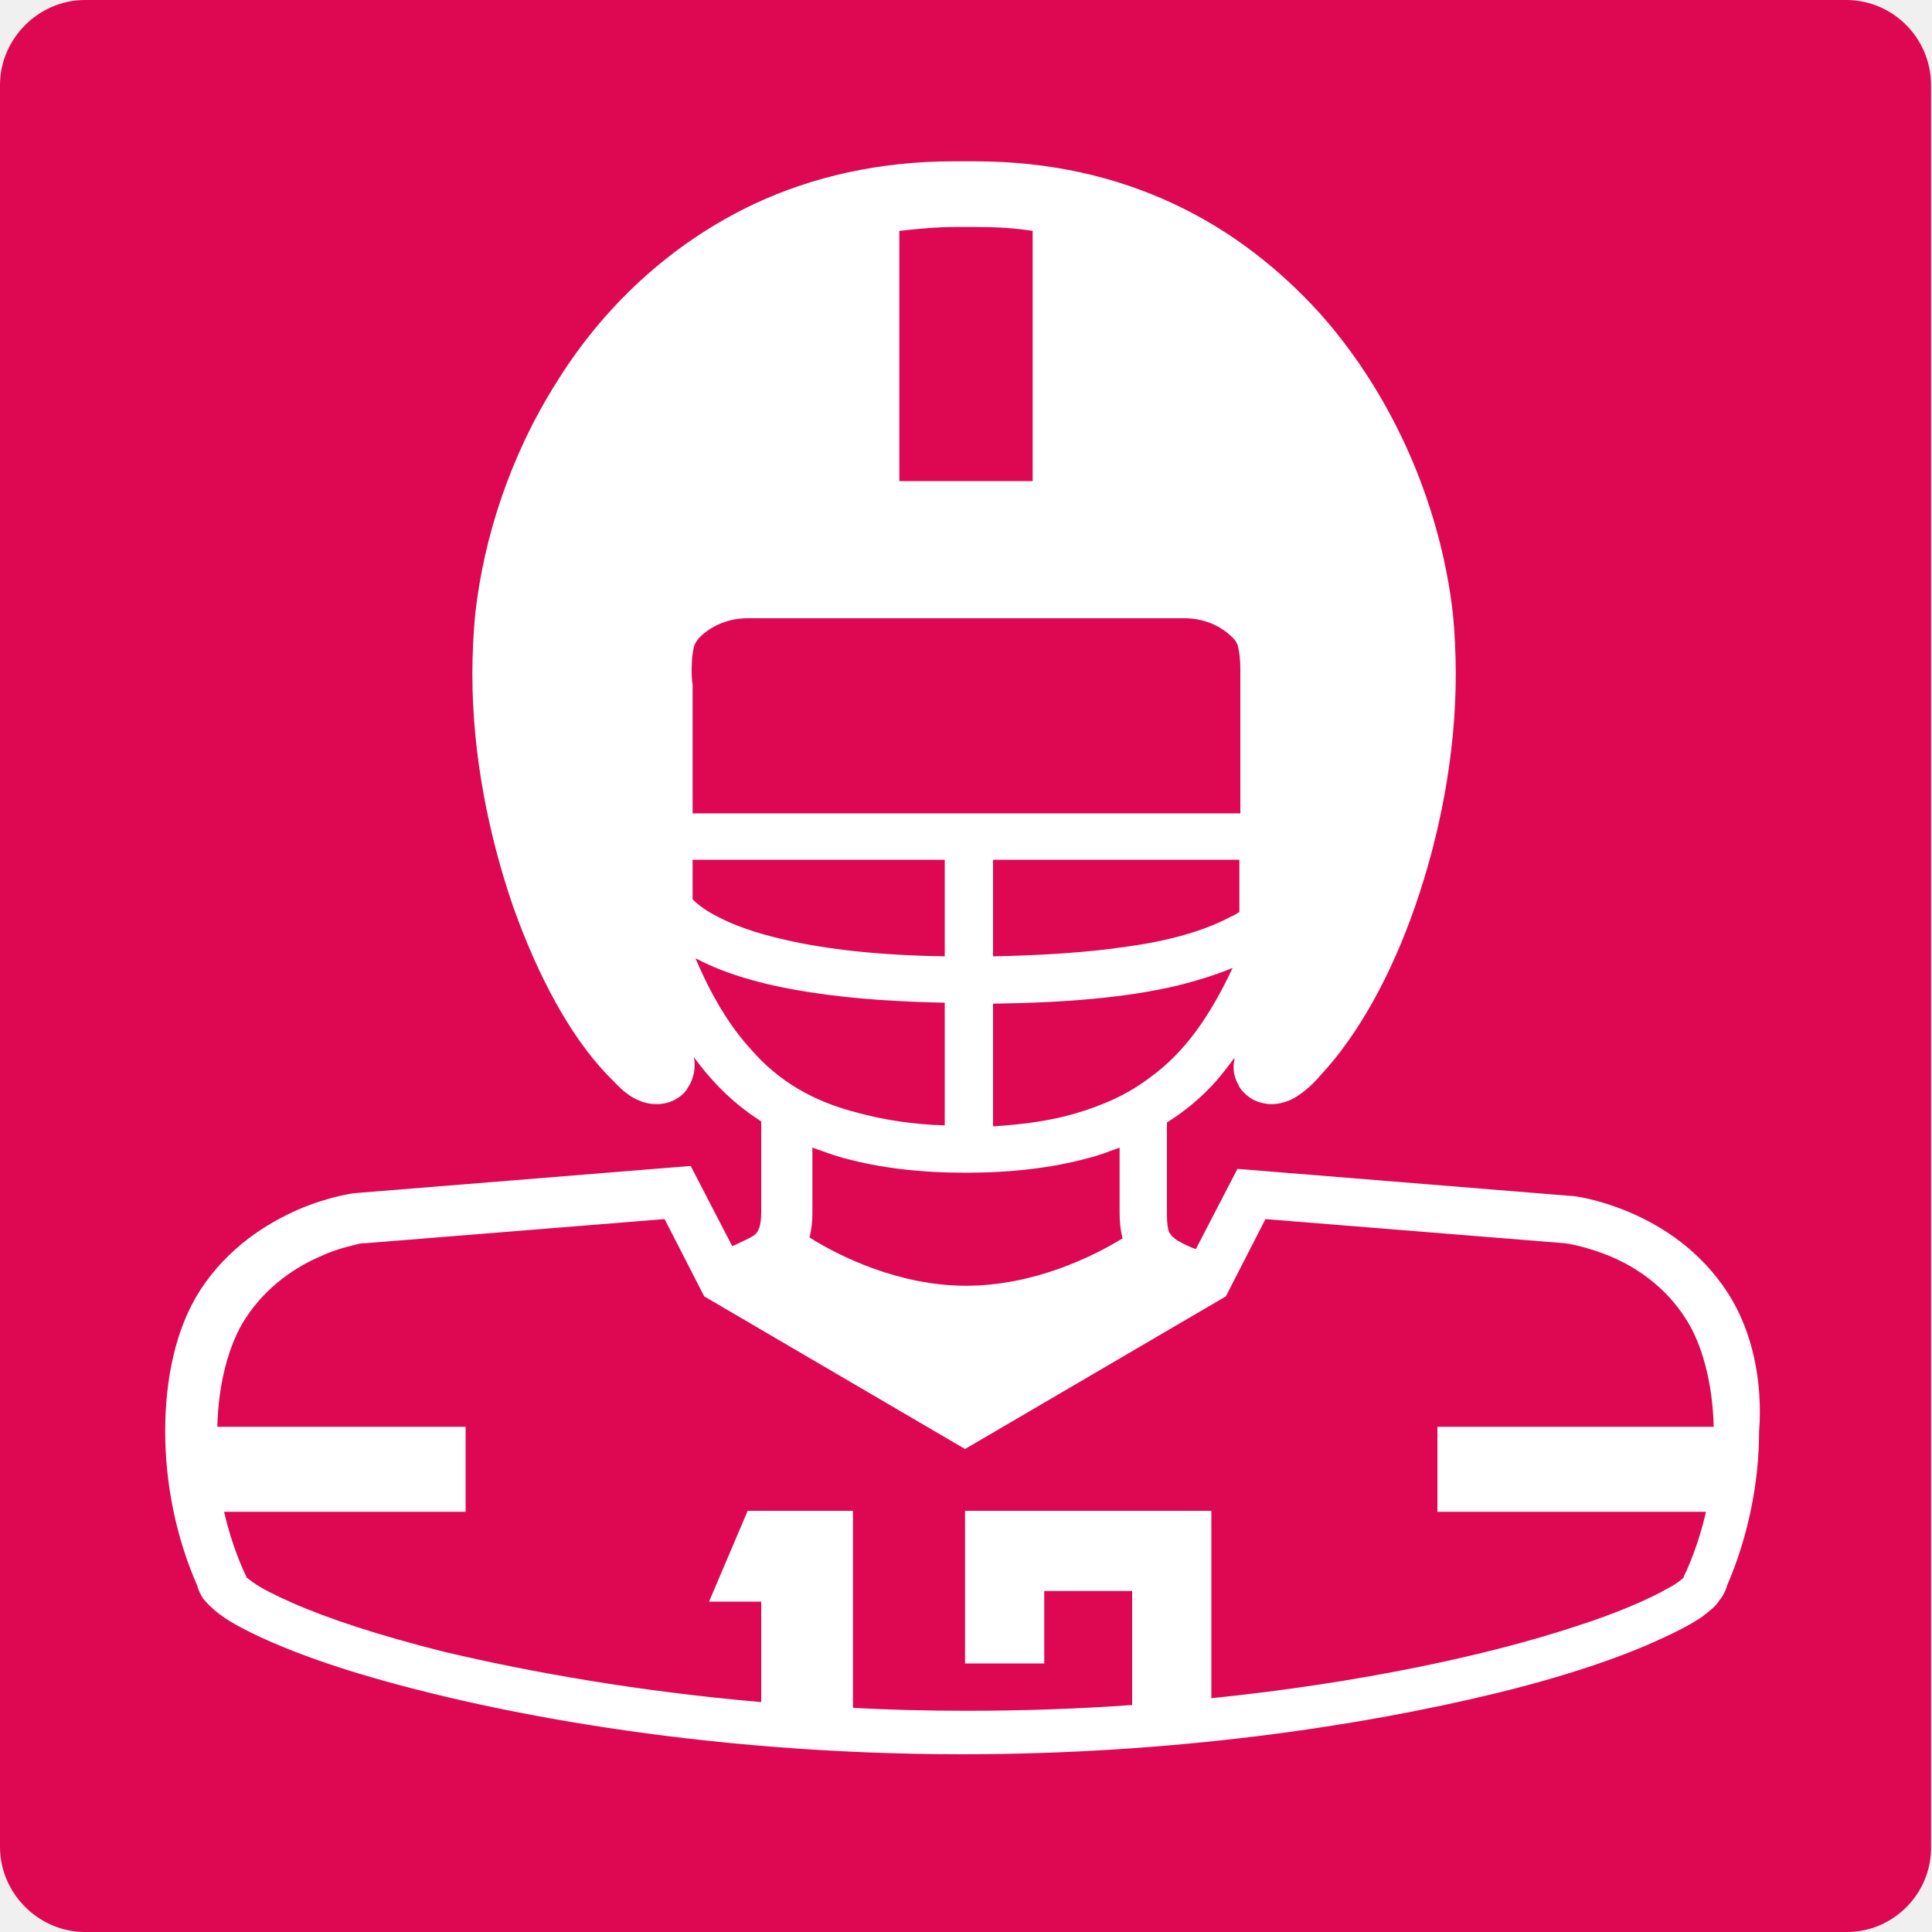
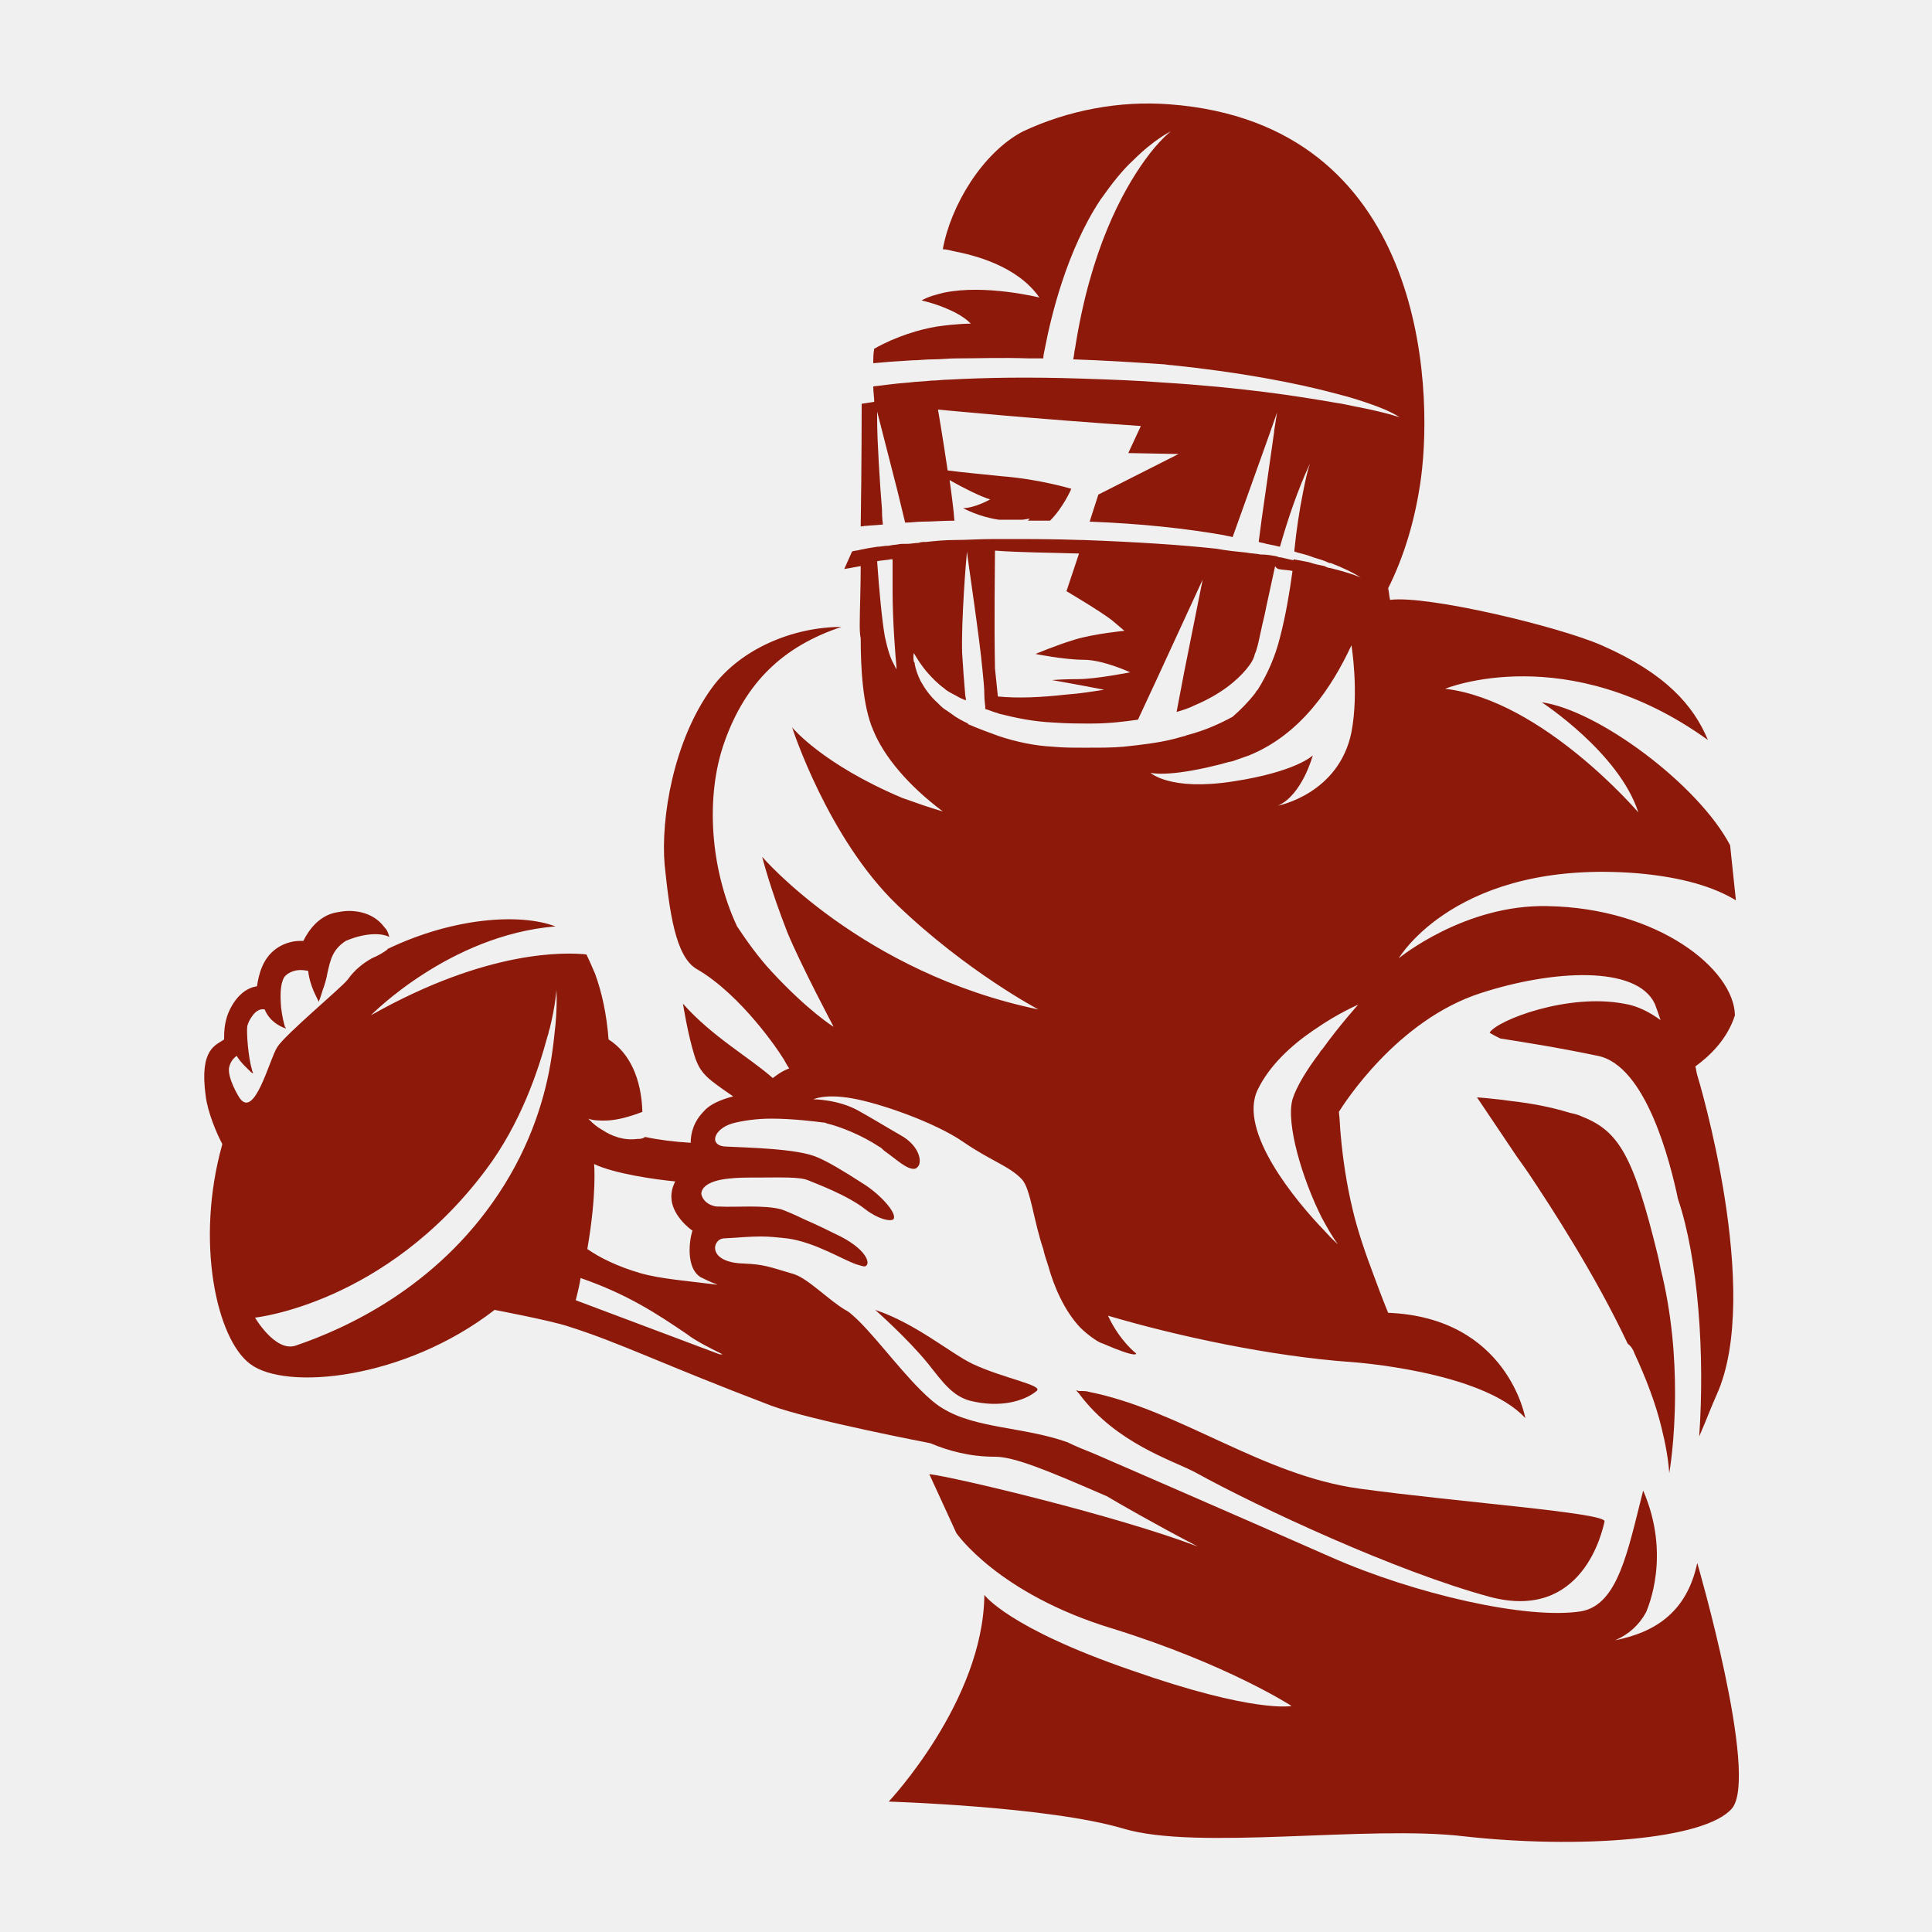
- <svg xmlns="http://www.w3.org/2000/svg" version="1.1" x="0px" y="0px" viewBox="0 0 200 200" style="enable-background:new 0 0 200 200;" xml:space="preserve">
+ <svg xmlns="http://www.w3.org/2000/svg" version="1.1" id="Layer_1" x="0px" y="0px" viewBox="0 0 200 200" style="enable-background:new 0 0 200 200;" xml:space="preserve">
  <style type="text/css">
- 	.st0{fill:#DE0752;}
- 	.st1{fill:#FFFFFF;}
+ 	.st0{fill:#8D190A;}
</style>
-   <g id="BG">
-     <path class="st0" d="M191.2,200H8.8C4,200,0,196,0,191.2V8.8C0,4,4,0,8.8,0h182.3c4.9,0,8.8,4,8.8,8.8v182.3   C200,196,196,200,191.2,200z" />
-   </g>
-   <g id="Layer_1">
-     <path class="st1" d="M178.9,133.9c-2.9-4.5-6.9-7-10.2-8.4c-3.3-1.4-5.8-1.7-6-1.7l-0.1,0l-34.5-2.8l-4.3,8.3   c-0.4-0.1-0.7-0.3-1-0.4c-0.6-0.3-1-0.5-1.2-0.7c-0.4-0.3-0.4-0.4-0.6-0.7c-0.1-0.3-0.2-0.8-0.2-1.8c0-2.4,0-5.4,0-9.5   c1.9-1.2,3.6-2.6,5.1-4.3c0.7-0.8,1.3-1.6,1.9-2.4c0,0.3-0.1,0.5-0.1,0.8c0,0.5,0,1.1,0.5,2c0.2,0.5,0.7,1,1.3,1.4   c0.6,0.4,1.5,0.6,2.1,0.6c0.8,0,1.4-0.2,1.9-0.4c0.7-0.3,1.2-0.7,1.7-1.1c0.5-0.4,1-0.9,1.6-1.6c3.8-4.1,7.2-10.2,9.7-17.4   c2.5-7.2,4.2-15.6,4.2-24c0-2.1-0.1-4.2-0.3-6.3c-1.2-10.5-5.7-22-13.8-31.1c-4.1-4.5-9.1-8.5-15.1-11.3c-6-2.8-12.8-4.4-20.6-4.4   c-0.4,0-0.7,0-1.1,0c-0.4,0-0.7,0-1.1,0c-7.7,0-14.6,1.6-20.6,4.4c-8.9,4.2-15.8,10.9-20.5,18.5c-4.8,7.6-7.5,16-8.4,23.9   c-0.2,2.1-0.3,4.2-0.3,6.3c0,8.4,1.7,16.7,4.2,24c2.6,7.3,5.9,13.4,9.7,17.4c0.8,0.8,1.4,1.5,2.1,2c0.4,0.3,0.7,0.5,1.2,0.7   c0.5,0.2,1,0.4,1.9,0.4c0.7,0,1.5-0.2,2.1-0.6c0.5-0.3,0.9-0.7,1.1-1.1c0.4-0.6,0.5-1,0.6-1.4c0.1-0.4,0.1-0.7,0.1-1   c0-0.3,0-0.5-0.1-0.8c1.6,2.2,3.5,4.2,5.7,5.8c0.4,0.3,0.9,0.6,1.3,0.9c0,4,0,7,0,9.4c0,0.8-0.1,1.3-0.2,1.6   c-0.2,0.5-0.3,0.7-1.1,1.1c-0.4,0.2-1,0.5-1.7,0.8l-4.3-8.3l-34.6,2.8l0,0c-0.2,0-2.7,0.3-6,1.7c-3.2,1.4-7.3,3.9-10.2,8.4   c-2.5,3.9-3.6,9.1-3.6,14.6c0,5.3,1.1,10.9,3.3,15.9c0.2,0.7,0.5,1.3,0.9,1.7c0.9,1,2,1.8,3.5,2.6c2.6,1.4,6.2,2.9,10.9,4.4   c14,4.4,37,8.8,63.9,8.8c21.9,0,41.2-2.9,55.2-6.3c7-1.7,12.6-3.6,16.6-5.4c2-0.9,3.6-1.7,4.9-2.6c0.6-0.5,1.2-0.9,1.6-1.5   c0.4-0.5,0.7-1,0.9-1.7c2.2-5.1,3.3-10.7,3.3-15.9C182.5,143,181.4,137.8,178.9,133.9z M119.1,111.5c-2.2,1.7-4.8,2.9-7.9,3.8   c-2.4,0.7-5.2,1.1-8.4,1.3v-12.7c7.3-0.1,13.8-0.6,19.2-1.9c2-0.5,3.9-1.1,5.6-1.8C125.3,105.1,122.7,108.9,119.1,111.5z    M116.2,128.2c-3.1,1.9-9.2,4.9-16.2,4.9c-7,0-13.2-3.1-16.2-5c0.2-0.8,0.3-1.6,0.3-2.5c0-1.9,0-4.1,0-6.8c1.1,0.4,2.2,0.8,3.3,1.1   c3.7,1,7.8,1.5,12.6,1.5c4.7,0,8.9-0.5,12.6-1.5c1.2-0.3,2.2-0.7,3.3-1.1c0,2.8,0,5,0,6.8C115.9,126.5,116,127.4,116.2,128.2z    M128.3,94.4c-0.3,0.2-0.6,0.4-0.9,0.5c-2.6,1.4-6.3,2.5-10.8,3.1c-4,0.6-8.7,0.9-13.8,1V89h25.5V94.4z M93.1,23.9   c1.8-0.2,3.8-0.4,5.8-0.4c0.3,0,0.7,0,1,0h0.2c0.3,0,0.7,0,1,0c2,0,3.9,0.1,5.8,0.4v25.9H93.1V23.9z M71.6,69.2   c0-0.9,0.1-1.6,0.2-2.1c0.1-0.5,0.3-0.7,0.6-1.1c1.3-1.3,3.1-2,5-2h45.2c1.9,0,3.7,0.7,5,2c0.3,0.3,0.5,0.6,0.6,1.1   c0.1,0.5,0.2,1.2,0.2,2.1c0,0.5,0,1.1,0,1.7l0,0.1v13.2H71.7V71l0-0.1C71.6,70.3,71.6,69.8,71.6,69.2z M71.7,89h26.1v10   c-6.6-0.1-12.3-0.7-16.9-1.8c-2.6-0.6-4.9-1.4-6.6-2.3c-1-0.5-1.9-1.1-2.6-1.8V89z M77.8,108.7c-2.3-2.5-4.2-5.7-5.8-9.5   c3.4,1.8,7.6,2.9,12.4,3.6c4,0.6,8.5,0.9,13.4,1v12.7c-3.4-0.1-6.4-0.6-9-1.3C84.1,114,80.6,111.9,77.8,108.7z M148.8,147.7v8.8   h27.8c-0.5,2.2-1.2,4.3-2.1,6.3l-0.2,0.4l0,0.1c-0.2,0.2-0.8,0.7-1.6,1.1c-1.9,1.1-5.3,2.6-9.7,4c-8.8,2.9-22,5.8-37.6,7.4l0-19.4   H99.9v15.8h8.2v-7.5h9.1v11.8c-5.5,0.4-11.3,0.6-17.2,0.6c-4,0-7.9-0.1-11.7-0.3v-20.4H77.4l-4,9.4h5.4v10.4   c-12.7-1.1-23.9-3.1-32.8-5.2c-6.8-1.7-12.2-3.5-15.8-5.1c-1.8-0.8-3.2-1.5-4-2.1c-0.3-0.2-0.5-0.4-0.7-0.5l0-0.1l-0.2-0.4   c-0.9-2-1.6-4.1-2.1-6.3h25v-8.8H22.5c0.1-4.5,1.2-8.6,2.9-11.2c2.2-3.4,5.3-5.4,7.9-6.5c1.3-0.6,2.5-0.9,3.3-1.1   c0.4-0.1,0.7-0.2,1-0.2l0.2,0l0,0l31-2.5l4.1,8l27,15.8l27-15.8l4.1-8l31,2.5c0.1,0,2.2,0.3,4.8,1.4c2.6,1.1,5.6,3.1,7.7,6.4   c1.7,2.6,2.8,6.7,2.9,11.2L148.8,147.7z" />
+   <g>
+     <g>
+       <path class="st0" d="M175.7,161.8c-1.1,5.2-4.5,7.2-8.5,8c1.4-0.6,2.5-1.6,3.2-2.9c0.2-0.5,2.6-5.9-0.3-12.6    c-1.6,6.3-2.6,11.8-6.4,12.5c-5.6,0.9-17.3-1.8-25.9-5.6c-8.6-3.8-24.5-10.7-24.5-10.7c-1-0.4-2-0.8-2.8-1.2    c-4.5-1.6-9.5-1.4-12.9-3.5c-0.7-0.4-1.5-1.1-2.3-1.9c-2.5-2.5-5.2-6.2-7.1-7.8c-0.2-0.2-0.5-0.4-0.7-0.5c-1.7-1-3.8-3.2-5.3-3.7    c-2.7-0.8-3.1-1-5.2-1.1c-3.8-0.1-3.3-2.5-2.1-2.6c1.6-0.1,2.8-0.2,3.9-0.2c0.9,0,1.7,0.1,2.7,0.2c2.9,0.4,5.7,2.2,7.2,2.7    c0.4,0.1,0.6,0.2,0.8,0.2c0.7-0.1,0.4-1.8-3.1-3.4c-0.4-0.2-1.8-0.9-3.2-1.5c-1-0.5-2-0.9-2.3-1c-1.8-0.5-4.8-0.2-6.4-0.3    c-0.1,0-0.2,0-0.3,0c-0.9-0.1-1.5-0.7-1.6-1.3c0-0.7,0.8-1.4,2.9-1.6c0.9-0.1,1.8-0.1,2.7-0.1c2.6,0,4.6-0.1,5.5,0.3    c0.7,0.3,4,1.5,5.9,3c1.3,1,2.6,1.3,2.9,1c0.4-0.6-1.4-2.6-3.2-3.7c-2-1.3-3.7-2.3-4.7-2.7c-2-0.9-7.3-1-9.3-1.1    c-2,0-1.5-1.8,0.5-2.4c1.1-0.3,2.6-0.5,4-0.5c2.3,0,4.6,0.3,5.4,0.4c0,0,0,0,0,0c0.1,0,0.2,0,0.4,0.1c1.3,0.3,3.6,1.2,5.4,2.4    c0.2,0.1,0.3,0.2,0.5,0.4c1.4,1,2.3,1.9,3.1,1.9c0.2,0,0.3-0.1,0.4-0.2c0.5-0.5,0.2-2.2-1.8-3.3c-1.4-0.8-3.2-1.9-4.3-2.5    c-2.1-1.2-4.7-1.2-4.7-1.2s1.2-0.6,4-0.1c2.9,0.5,8.6,2.5,11.5,4.5c2.9,2,4.8,2.5,6.1,3.9c0.9,1,1.2,4.3,2.2,7.2l0,0    c0.1,0.5,0.3,1.1,0.5,1.7c0.6,2.2,1.7,4.7,3.3,6.4c0.5,0.5,1,0.9,1.6,1.3c0.3,0.2,0.5,0.3,0.8,0.4c3.7,1.6,3.4,1,3.4,1    s-1.7-1.3-2.9-3.9c7.1,2.1,16.8,4.2,25.2,4.8c0,0,13.5,0.9,18,5.8c0,0-1.8-10.4-14.2-10.9l0,0c0,0-0.7-1.7-1.5-3.9    c-0.8-2.1-1.7-4.7-2.2-6.9c-0.6-2.5-1-5.2-1.2-7.5c-0.1-0.9-0.1-1.8-0.2-2.5c0.5-0.8,6-9.5,14.7-12.3c7.4-2.4,16.1-2.9,18,1.1    c0.2,0.5,0.4,1.1,0.6,1.7c-1.1-0.8-2.4-1.5-3.8-1.7c-5.8-1.1-13.1,1.7-13.9,3c0.3,0.2,0.7,0.4,1.1,0.6c2.5,0.4,5.8,0.9,10.1,1.8    c5,1,7.5,11,8.3,14.8c2.1,6.2,2.8,16.1,2.2,24.6c0.7-1.6,1.3-3.2,1.8-4.3c4.8-10.6-1.9-32.8-2-33.1c-0.1-0.3-0.1-0.6-0.2-0.9    c1.5-1.1,3.3-2.8,4.1-5.3c-0.1-4.8-8-11.1-19.4-11.3c-8.6-0.2-15.4,5.4-15.4,5.4s6-10.3,24.7-8.8c4.6,0.4,7.9,1.4,10.2,2.8    c-0.2-1.9-0.4-3.8-0.6-5.7c-3.3-6.3-13.7-14-19.5-14.8c0,0,8,5.2,10,11.4c0,0-9.9-11.6-20-12.8c0,0,12.6-5.2,27.2,5.3    c-1.5-3.6-4.4-6.9-11-9.8c-4.6-2-18.1-5.2-21.9-4.7c-0.1-0.4-0.1-0.8-0.2-1.2c1.6-3.2,2.8-7,3.4-11.4c1.3-9.7,0.3-36.7-26-38.7    c-5.2-0.4-10.5,0.6-15.2,2.8c-4.2,2.2-7.5,7.7-8.3,12.2c0,0,0.4,0,1.1,0.2c2.1,0.4,6.6,1.5,8.9,4.8c0,0-5.6-1.4-9.9-0.5    c-0.8,0.2-1.6,0.4-2.3,0.8c0,0,0.9,0.2,2,0.6c1,0.4,2.2,0.9,3.1,1.8c0,0-1.4,0-3.5,0.3c-1.8,0.3-4.2,1-6.5,2.3    c-0.1,0.5-0.1,1-0.1,1.5c1-0.1,2.3-0.2,4-0.3c0.7,0,1.4-0.1,2.2-0.1c0.8,0,1.6-0.1,2.5-0.1c2.1,0,4.6-0.1,7.4,0c0.5,0,1,0,1.5,0    c0-0.3,0.1-0.7,0.2-1.2c0.6-3.1,2.2-9.9,5.7-15.2c1.2-1.7,2.3-3.1,3.4-4.1c2.2-2.2,3.9-3,3.9-3s-1.2,0.9-2.7,3    c-2.3,3.2-5.6,9.2-7.2,19.4c-0.1,0.4-0.1,0.8-0.2,1.2c3.1,0.1,6.2,0.3,9.2,0.5c0.3,0,0.7,0.1,1,0.1c6.8,0.7,12.8,1.8,17.2,3    c0.8,0.2,1.5,0.4,2.1,0.6c1.9,0.6,3.4,1.2,4.3,1.8c0,0-1.4-0.5-4.5-1.1c-0.6-0.1-1.3-0.3-2.1-0.4c-4-0.7-9.8-1.6-17.9-2.1    c-2.5-0.2-5.2-0.3-8.2-0.4c-5.8-0.2-10.4-0.1-14,0.1c-0.6,0-1.2,0.1-1.8,0.1c-0.8,0.1-1.6,0.1-2.3,0.2c-1.5,0.1-2.7,0.3-3.7,0.4    c0,0.6,0.1,1.1,0.1,1.6l-1.3,0.2c0,0.1,0,6.4-0.1,12.7c0.6-0.1,1.3-0.1,2.3-0.2l0,0c0,0-0.1-0.6-0.1-1.6c-0.2-2.4-0.5-7-0.5-9.3    c0-0.3,0-0.6,0-0.8l2.1,8.2l0.8,3.3l0,0h0l0,0c0,0,0,0,0,0c0.6,0,1.2-0.1,1.8-0.1c1,0,2.1-0.1,3.3-0.1c-0.1-1.3-0.3-2.8-0.5-4.2    c1.4,0.8,3.2,1.7,4.2,2c0,0-1.6,0.9-2.8,0.9c0,0,1.6,0.9,3.7,1.2c0.8,0,1.6,0,2.4,0c0.3,0,0.5-0.1,0.8-0.1c0,0-0.1,0.1-0.2,0.2    c0.7,0,1.5,0,2.3,0c1.4-1.4,2.2-3.3,2.2-3.3s-3.3-1-7.2-1.3c-1.9-0.2-4.1-0.4-5.6-0.6c-0.5-3.4-1-6.3-1-6.3s10.4,1,21,1.7    l-1.3,2.8l5.2,0.1l-8.3,4.2l-0.9,2.8c5.3,0.2,9.9,0.7,13.9,1.4c0.3,0.1,0.6,0.1,0.9,0.2l2.9-8.1l1-2.8l0.7-2l-0.3,1.9l0,0.1    l-1.3,9.1l-0.3,2.3c0.3,0.1,0.5,0.1,0.8,0.2c0.5,0.1,1,0.2,1.4,0.3c0.8-2.8,1.8-5.8,3.1-8.6c-0.3,0.9-0.5,1.9-0.7,2.9    c-0.4,2-0.7,4-0.9,6c0,0.1,0,0.1,0,0.2c0.6,0.2,1.2,0.3,1.7,0.5c0.5,0.2,1,0.3,1.5,0.5c0.2,0.1,0.4,0.2,0.6,0.2    c1.3,0.5,2.3,1,3.1,1.5c0,0-0.8-0.4-3.2-1c-0.2,0-0.4-0.1-0.6-0.2c-0.5-0.1-1-0.2-1.6-0.4c-0.5-0.1-1-0.2-1.6-0.3c0,0,0,0.1,0,0.1    c-0.4-0.1-0.9-0.2-1.3-0.3c-0.1,0-0.2,0-0.4-0.1c0,0,0,0,0,0c-0.5-0.1-1.1-0.2-1.7-0.2c0,0,0,0,0,0c-0.5-0.1-1-0.1-1.5-0.2    c-1-0.1-2-0.2-3.1-0.4c-3.7-0.4-8.3-0.7-13.8-0.9c-0.1,0-0.1,0-0.2,0c-2.8-0.1-5.3-0.1-7.6-0.1c-0.5,0-1,0-1.4,0    c-1.5,0-2.8,0.1-4,0.1c-1.1,0-2.1,0.1-3,0.2c-0.3,0-0.6,0-0.8,0.1c-0.4,0-0.8,0.1-1.2,0.1c0,0-0.1,0-0.1,0c-0.1,0-0.3,0-0.4,0    c-0.3,0-0.6,0.1-0.8,0.1c-0.2,0-0.5,0.1-0.7,0.1c0,0,0,0,0,0c-0.4,0-0.7,0.1-1.1,0.1c-0.7,0.1-1.2,0.2-1.7,0.3    c-0.3,0.1-0.7,0.1-0.9,0.2l-0.8,1.8c0.1,0,0.6-0.1,1.7-0.3c0,2.4-0.1,4.5-0.1,6c0,0.5,0,1,0.1,1.5c0,3,0.2,7,1.3,9.5    c1.1,2.7,3.6,5.7,7.2,8.4c-1.4-0.4-2.8-0.9-4.2-1.4C85.1,79.1,82,75.3,82,75.3s3.7,11.5,10.9,18.4c7.2,6.9,14.6,10.8,14.6,10.8    c-18.3-3.8-28.6-15.8-28.6-15.8s0.8,3.2,2.6,7.8c1.4,3.4,4.8,9.8,4.8,9.8s-2.6-1.6-6.4-5.7c-1.4-1.5-2.6-3.2-3.6-4.7    C73.5,89.9,73,82.4,75,76.8c2.2-6.2,6.1-9.9,12.1-11.9c-4.9,0-10.4,2.2-13.4,6.3c-4,5.5-5.3,13.5-4.9,18.3    c0.5,4.8,1.1,9.5,3.3,10.8c4.7,2.7,8.7,8.8,8.8,9c0.3,0.4,0.5,0.9,0.8,1.3c-0.8,0.3-1.3,0.7-1.7,1c-2.5-2.2-6.3-4.3-9.3-7.7    c0,0,0.5,3.2,1.2,5.4c0.6,1.9,1.4,2.4,4,4.2c-1.2,0.3-2.4,0.8-3,1.5c-1.1,1.1-1.4,2.3-1.4,3.3c-1.7-0.1-3.3-0.3-4.7-0.6    c-0.1,0-0.1,0.1-0.2,0.1c-0.2,0.1-0.4,0.1-0.6,0.1c-1.4,0.2-2.7-0.3-3.6-0.9c-0.9-0.5-1.4-1.1-1.5-1.2c0,0,0,0,0,0    c0.5,0.2,1.1,0.2,1.7,0.2c1.2,0,2.6-0.4,3.9-0.9c-0.1-3.4-1.3-6.1-3.5-7.5c-0.2-2.6-0.7-4.9-1.4-6.8c-0.3-0.7-0.6-1.4-0.9-2    c-2-0.2-10.1-0.6-22.3,6.3c0,0,8.1-8.3,19.1-9.2c-3.7-1.4-10.6-0.9-17.3,2.3c0,0-0.1,0-0.1,0.1c-0.4,0.3-0.9,0.6-1.6,0.9    c-0.9,0.5-1.8,1.2-2.5,2.2c-0.6,0.8-6.5,5.7-7.3,7c-0.8,1.2-2.4,7.8-4,5.1c0,0,0,0,0,0c0,0-1.1-1.8-1-2.9c0.1-0.6,0.4-1,0.8-1.3    c0.4,0.7,1.2,1.4,1.5,1.7c0.1,0.1,0.2,0.1,0.2,0.1c0-0.1-0.1-0.2-0.1-0.3c-0.4-1.3-0.6-3.9-0.5-4.6c0.1-0.3,0.2-0.6,0.5-1    c0.4-0.6,0.9-0.8,1.3-0.7c0.5,1.2,1.5,1.7,2,1.9c0.1,0,0.2,0.1,0.2,0.1s0-0.1-0.1-0.2c-0.1-0.3-0.3-1.1-0.4-2    c-0.1-1.2-0.1-2.4,0.3-3.1c0.1-0.2,0.3-0.3,0.4-0.4c0.8-0.5,1.5-0.4,2.1-0.3c0.1,1,0.5,2,0.8,2.6c0.2,0.4,0.3,0.6,0.3,0.6    s0.2-0.5,0.4-1.2c0.2-0.5,0.4-1.2,0.5-1.8c0.3-1.3,0.5-2.4,1.9-3.3c2.1-0.9,3.8-0.8,4.5-0.4c-0.1-0.4-0.2-0.7-0.5-1    c-0.8-1.1-2.1-1.7-3.7-1.7c-0.5,0-1,0.1-1.5,0.2c-1.6,0.4-2.6,1.7-3.2,2.9c-0.1,0-0.2,0-0.3,0c-0.9,0-1.8,0.3-2.5,0.8    c-1.4,1-1.8,2.6-2,3.9c-0.7,0.1-1.6,0.5-2.4,1.7c-1,1.5-1,2.9-1,3.8c-0.8,0.6-2.6,0.9-1.9,5.9c0.2,1.6,1.1,3.8,1.7,4.9    c0,0,0,0.1,0,0.1c-2.8,10-0.6,20.1,2.9,22.7c3.7,2.8,16,1.6,25.3-5.6c0,0,0,0,0,0c0,0,0,0,0,0c0,0,5.8,1.1,7.6,1.7    c5.4,1.7,9.7,3.9,21,8.2c4,1.5,16.5,3.9,16.5,3.9l0,0c1.9,0.8,4.1,1.4,6.7,1.4c2,0,5.4,1.4,11.6,4.1c1,0.6,4.8,2.8,9.4,5.2    c-8.4-3.2-25.2-7.2-27.8-7.5l2.8,6.1c0,0,4.3,6.3,16.2,9.9c11.9,3.7,18.5,8,18.5,8s-3.8,0.8-16.6-3.7c-12.8-4.4-15.2-7.8-15.2-7.8    c-0.1,11-9.9,21.4-9.9,21.4s16.6,0.5,24.3,2.8s25.3-0.4,35.3,0.8c11.7,1.3,24.9,0.4,27.7-2.9C182.1,183.8,175.7,161.8,175.7,161.8    z M126,79.2c0.5-0.1,1-0.3,1.6-0.4c0.6-0.2,1.1-0.4,1.7-0.6c5.4-2.2,8.6-7.1,10.6-11.4c0,0,0.8,4.8,0,9c-1.3,6.4-7.6,7.6-7.6,7.6    c2.5-1.1,3.6-5.2,3.6-5.2s-1.7,1.7-8.3,2.7c-6.5,1-8.5-0.9-8.5-0.9S120.8,80.5,126,79.2z M136.9,108.6c-0.1,0.1-0.2,0.2-0.3,0.4    c-1.3,1.7-2.4,3.5-2.8,4.8c-0.7,2.5,1,8.2,3,12.2c0.6,1.1,1.1,2,1.7,2.8c0,0-0.6-0.5-1.4-1.4c-2.9-3-9-10.3-6.9-14.6    c1.2-2.5,3.5-4.6,5.7-6.1c0.1-0.1,0.2-0.1,0.3-0.2c2.3-1.6,4.4-2.5,4.4-2.5S138.7,106.1,136.9,108.6z M132.3,58.9    c0.5,0.1,1,0.1,1.5,0.2c-0.3,2.2-0.7,4.6-1.3,6.9c-0.5,2-1.3,3.8-2.3,5.4c0,0-0.1,0.1-0.1,0.1c-0.1,0.1-0.1,0.2-0.2,0.3    c-0.7,0.9-1.5,1.7-2.3,2.4c-1.3,0.7-2.8,1.4-4.7,1.9c-0.1,0-0.2,0.1-0.3,0.1c-0.4,0.1-0.7,0.2-1.1,0.3c-1.6,0.4-3.3,0.6-5.2,0.8    c-1.1,0.1-2.3,0.1-3.5,0.1c-0.2,0-0.5,0-0.8,0c-1,0-1.9,0-3-0.1c-1.9-0.1-3.8-0.5-5.6-1.1c-1.1-0.4-2.2-0.8-3.1-1.2    c0,0-0.1,0-0.1-0.1c-0.6-0.3-1.2-0.6-1.7-1c-0.4-0.3-0.8-0.5-1.1-0.8c-0.1-0.1-0.2-0.2-0.3-0.3c-0.9-0.8-1.4-1.6-1.8-2.3    c-0.3-0.6-0.5-1.2-0.6-1.7c0-0.1,0-0.2-0.1-0.3c-0.1-0.5,0-0.9,0-0.9c0.4,0.7,0.8,1.3,1.3,1.9c0.6,0.7,1.2,1.3,1.9,1.8    c0,0,0.1,0.1,0.1,0.1c0.4,0.3,0.9,0.5,1.4,0.8c0.2,0.1,0.4,0.2,0.7,0.3c0-0.2-0.1-0.5-0.1-0.8c-0.1-1.1-0.2-2.5-0.3-4.1    c-0.1-3.3,0.4-9.6,0.5-10.5c0-0.1,0-0.1,0-0.1v0c0,0,0,0,0,0.1c0.1,1,1.3,8.9,1.6,12.2c0.1,1,0.2,1.9,0.2,2.7c0,0.5,0.1,1,0.1,1.4    c0.4,0.1,0.8,0.3,1.2,0.4c0.1,0,0.2,0.1,0.3,0.1c1.6,0.4,3.4,0.8,5.6,0.9c1.4,0.1,2.7,0.1,3.9,0.1c1.8,0,3.4-0.2,4.8-0.4l2-4.3    l4.7-10.2l-1.9,9.5l-0.8,4.2c0.7-0.2,1.3-0.4,1.9-0.7c2.6-1.1,4.3-2.5,5.3-3.7c0.5-0.6,0.8-1.1,0.9-1.6c0.1-0.2,0.2-0.5,0.3-0.9    c0.2-0.8,0.4-1.9,0.7-3.1c0.3-1.5,0.7-3.2,1.1-5.1C132.1,58.8,132.2,58.8,132.3,58.9z M111.7,57.3l-1.3,3.9c0,0,3.4,2,4.7,3    c1.3,1.1,1.3,1.1,1.3,1.1s-3.1,0.3-5.1,0.9c-2,0.6-4.1,1.5-4.1,1.5s3,0.6,5,0.6c2,0,4.8,1.3,4.8,1.3s-3.6,0.7-5.3,0.7    c-1.6,0-2.8,0.1-2.8,0.1s3.4,0.6,5.4,1c-1.3,0.2-2.5,0.4-3.9,0.5c-2.7,0.3-5,0.4-7.1,0.2l-0.3-2.9c-0.1-5.2,0-10.1,0-12.2    C105.7,57.2,108.5,57.2,111.7,57.3z M92.2,57.9c0.1,0,0.1,0,0.2,0c0,0.3,0,0.7,0,1.2c0,0.6,0,1.2,0,2.1c0,3.1,0.3,6.8,0.4,7.8    c0,0.2,0,0.3,0,0.3s-0.1-0.2-0.3-0.6c-0.3-0.5-0.6-1.4-0.9-2.8c-0.3-1.7-0.6-4.9-0.8-7.8C91.2,58,91.7,58,92.2,57.9z M69.9,122.3    c-0.2,0.4-0.4,0.9-0.4,1.6c0,1.9,2,3.4,2.2,3.5c-0.1,0-1,3.6,0.8,4.8c0.4,0.2,1,0.5,1.8,0.8c-3.1-0.4-5.9-0.6-8-1.2    c-2.4-0.7-4.2-1.6-5.5-2.5c1-5.8,0.7-8.8,0.7-8.8C63.6,121.5,67.8,122.1,69.9,122.3z M30.6,139.3c-2.1,0.7-4.2-2.9-4.2-2.9    s13.5-1.4,23.9-15.3c3.6-4.8,5.4-10.2,6.4-13.9c0.1-0.2,0.1-0.5,0.2-0.7c0.6-2.4,0.7-4,0.7-4s0.1,1.4-0.1,3.6    c-0.1,0.9-0.2,2-0.4,3.3c-0.6,4-2.1,9.1-5.5,14.2C45.1,133.4,35.6,137.6,30.6,139.3z M74.5,140.2l-14.9-5.6    c0.2-0.8,0.4-1.6,0.5-2.3c4.9,1.7,7.9,3.7,11,5.8c0.9,0.7,2.3,1.4,3.7,2.1C74.7,140.2,74.6,140.2,74.5,140.2z" />
+       <path class="st0" d="M112.8,144.1c-0.3-0.1-0.6-0.1-0.9-0.1c-0.2,0-0.3,0-0.5-0.1c0.1,0.2,0.3,0.3,0.4,0.5c3.8,5,9.4,6.7,11.9,8    c6.7,3.7,20.9,10.3,30.5,12.9c9.7,2.6,11.7-6.9,11.9-7.8c0.2-0.9-15.2-2-25.4-3.4C130.6,152.7,122.2,146,112.8,144.1z" />
+       <path class="st0" d="M169.2,140.1c1.2,2.6,2.2,5.2,2.8,7.7c0.4,1.6,0.7,3.2,0.8,4.7c0,0,0.6-3.3,0.6-8.3c0-3.6-0.3-8.1-1.5-12.9    c-0.1-0.5-0.2-1-0.3-1.4c-2.5-10.2-4-12.8-7.8-14.3c-0.4-0.2-0.8-0.3-1.3-0.4c-1.9-0.6-4.1-1-5.9-1.2c-2.1-0.3-3.7-0.4-3.7-0.4    l4.1,6.1c0.3,0.4,0.7,1,1.2,1.7c2.4,3.6,6.9,10.5,10.3,17.7C168.9,139.4,169.1,139.8,169.2,140.1z" />
+     </g>
+     <path class="st0" d="M90.6,135.6c4.2,1.4,7.8,4.5,10.1,5.6c3.2,1.5,7.4,2.2,6.6,2.8c-1.2,1-3.7,1.8-6.9,1c-1.8-0.5-2.8-1.9-4.3-3.8   C94,138.6,90.6,135.6,90.6,135.6z" />
  </g>
</svg>
